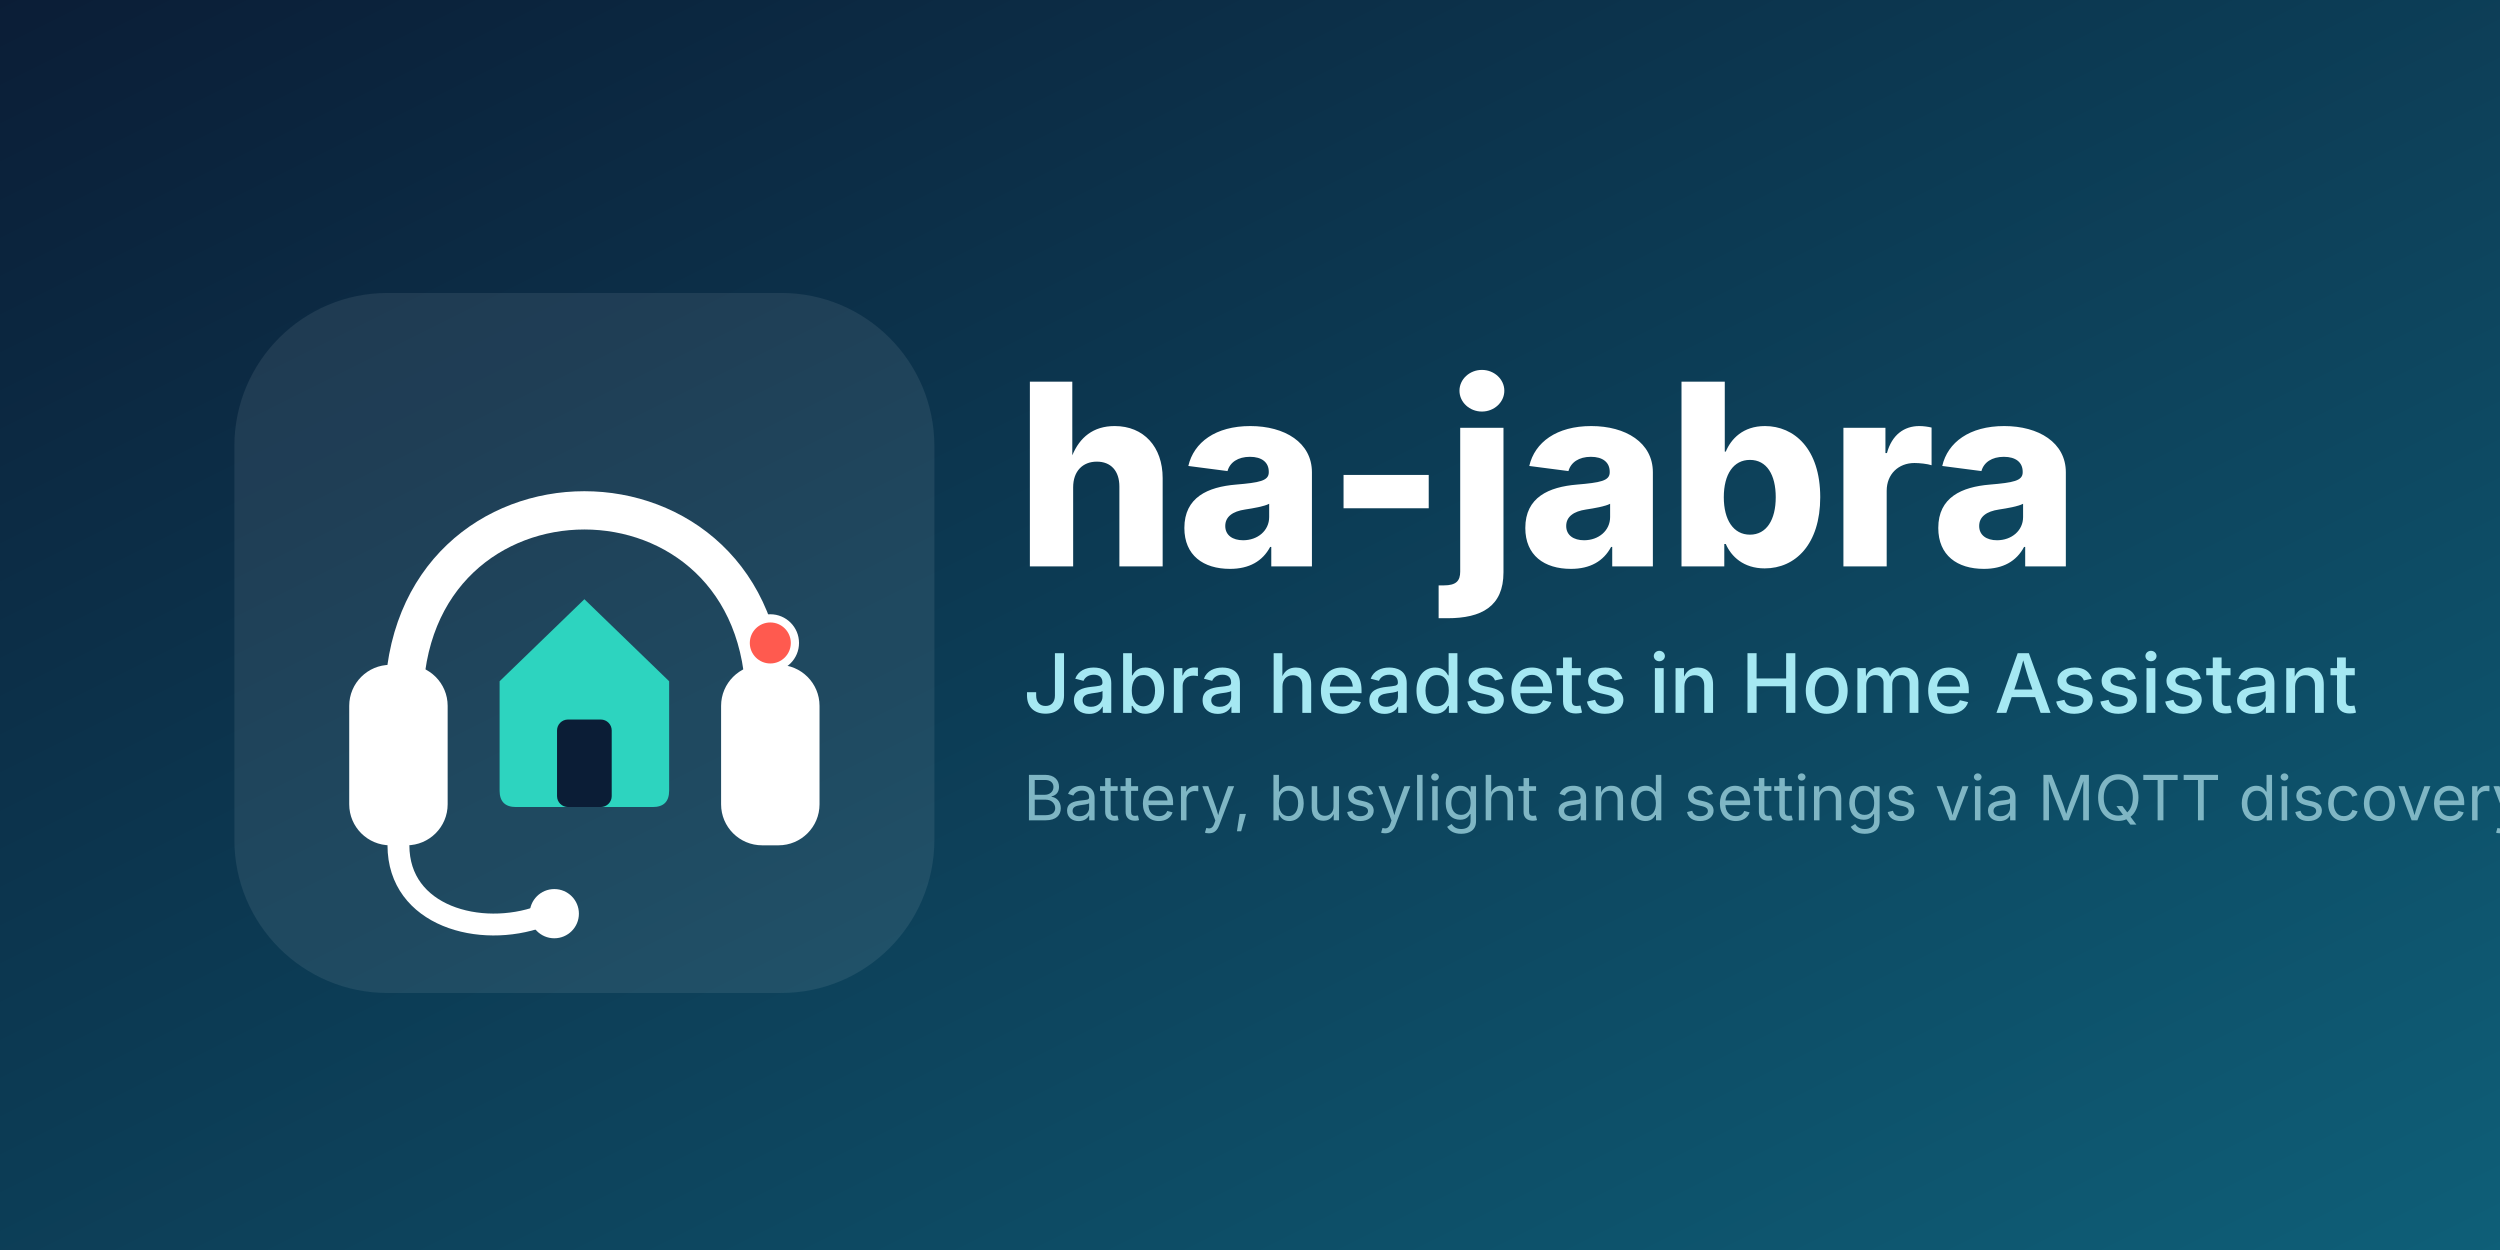
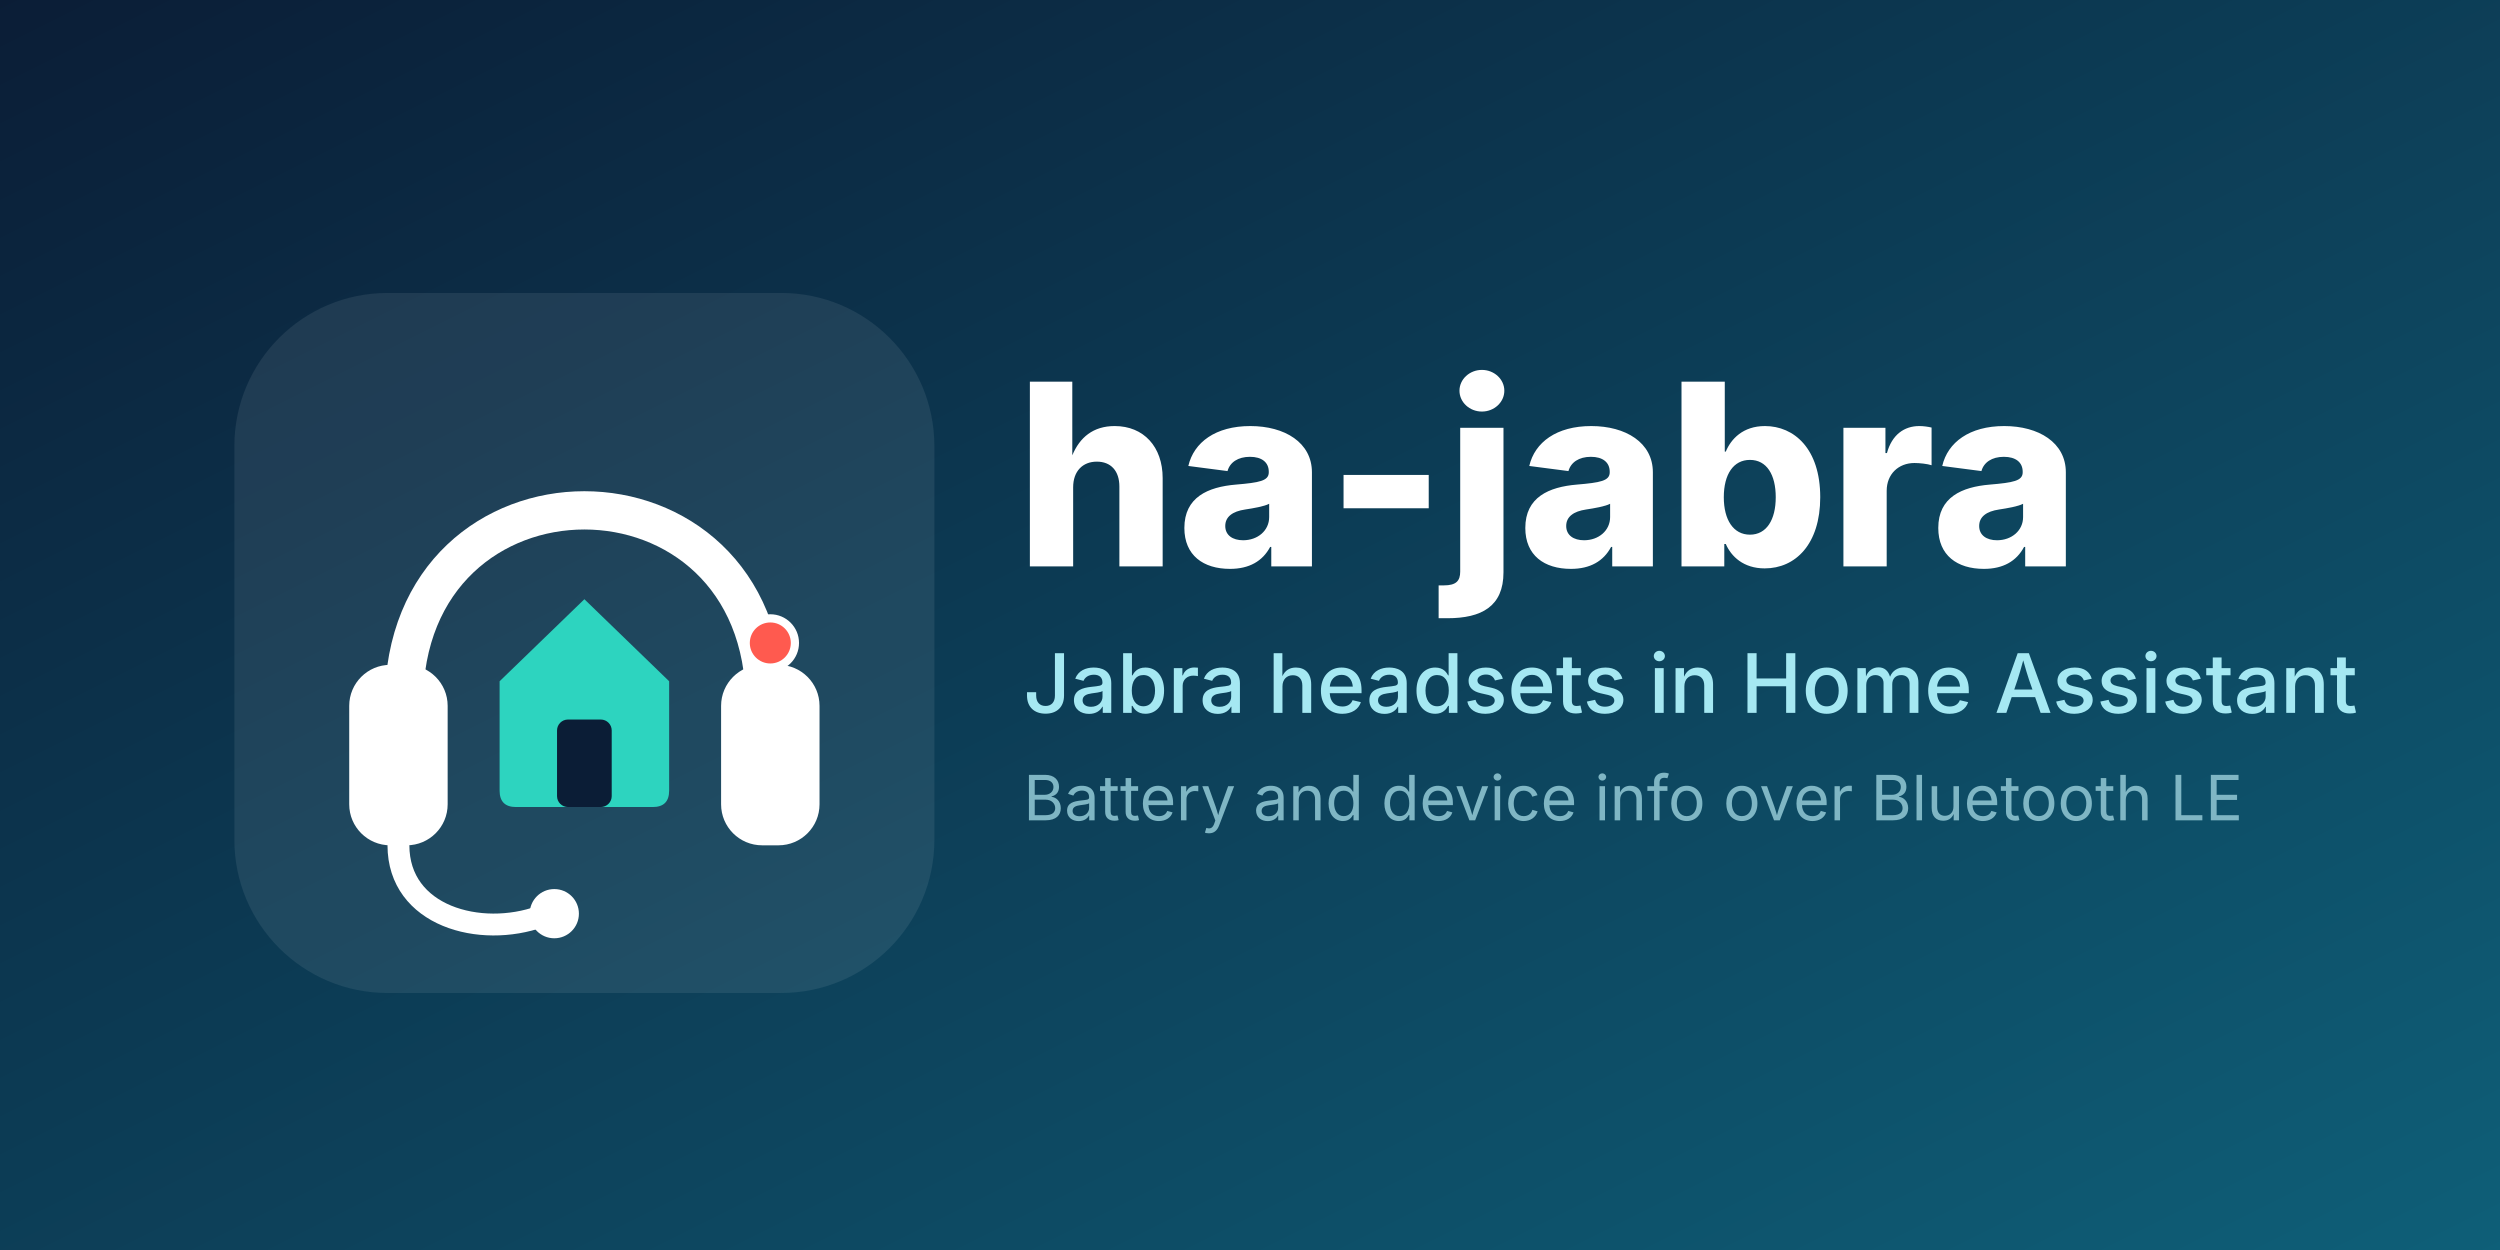
<svg xmlns="http://www.w3.org/2000/svg" viewBox="0 0 1280 640" width="1280" height="640">
  <defs>
    <linearGradient id="bg" x1="0" y1="0" x2="1" y2="1">
      <stop offset="0" stop-color="#0b1d36" />
      <stop offset="1" stop-color="#0e5f78" />
    </linearGradient>
  </defs>
  <rect width="1280" height="640" fill="url(#bg)" />
  <g transform="translate(120 150) scale(1.4)">
    <rect width="256" height="256" rx="56" fill="#ffffff" fill-opacity="0.08" />
    <path d="M62 150 C62 56 194 56 194 150" fill="none" stroke="#ffffff" stroke-width="14" stroke-linecap="round" />
    <rect x="42" y="136" width="36" height="66" rx="15" fill="#ffffff" />
    <rect x="178" y="136" width="36" height="66" rx="15" fill="#ffffff" />
    <path d="M97 142 L128 112 L159 142 V182 Q159 188 153 188 H103 Q97 188 97 182 Z" fill="#2dd4bf" />
    <rect x="118" y="156" width="20" height="32" rx="4" fill="#0b1d36" />
    <circle cx="196" cy="128" r="9" fill="#ff5a4f" stroke="#ffffff" stroke-width="3" />
    <path d="M60 202 C60 228 90 236 112 228" fill="none" stroke="#ffffff" stroke-width="8" stroke-linecap="round" />
    <circle cx="117" cy="227" r="9" fill="#ffffff" />
  </g>
  <text x="520" y="290" font-family="Inter, 'DejaVu Sans', sans-serif" font-weight="800" font-size="130" fill="#ffffff">ha-jabra</text>
  <text x="524" y="365" font-family="Inter, 'DejaVu Sans', sans-serif" font-weight="500" font-size="42" fill="#a5e8f2">Jabra headsets in Home Assistant</text>
-   <text x="524" y="420" font-family="Inter, 'DejaVu Sans', sans-serif" font-weight="400" font-size="32" fill="#7fb6c4">Battery, busylight and settings via MQTT discovery</text>
+   <text x="524" y="420" font-family="Inter, 'DejaVu Sans', sans-serif" font-weight="400" font-size="32" fill="#7fb6c4">Battery and device info over Bluetooth LE</text>
</svg>
